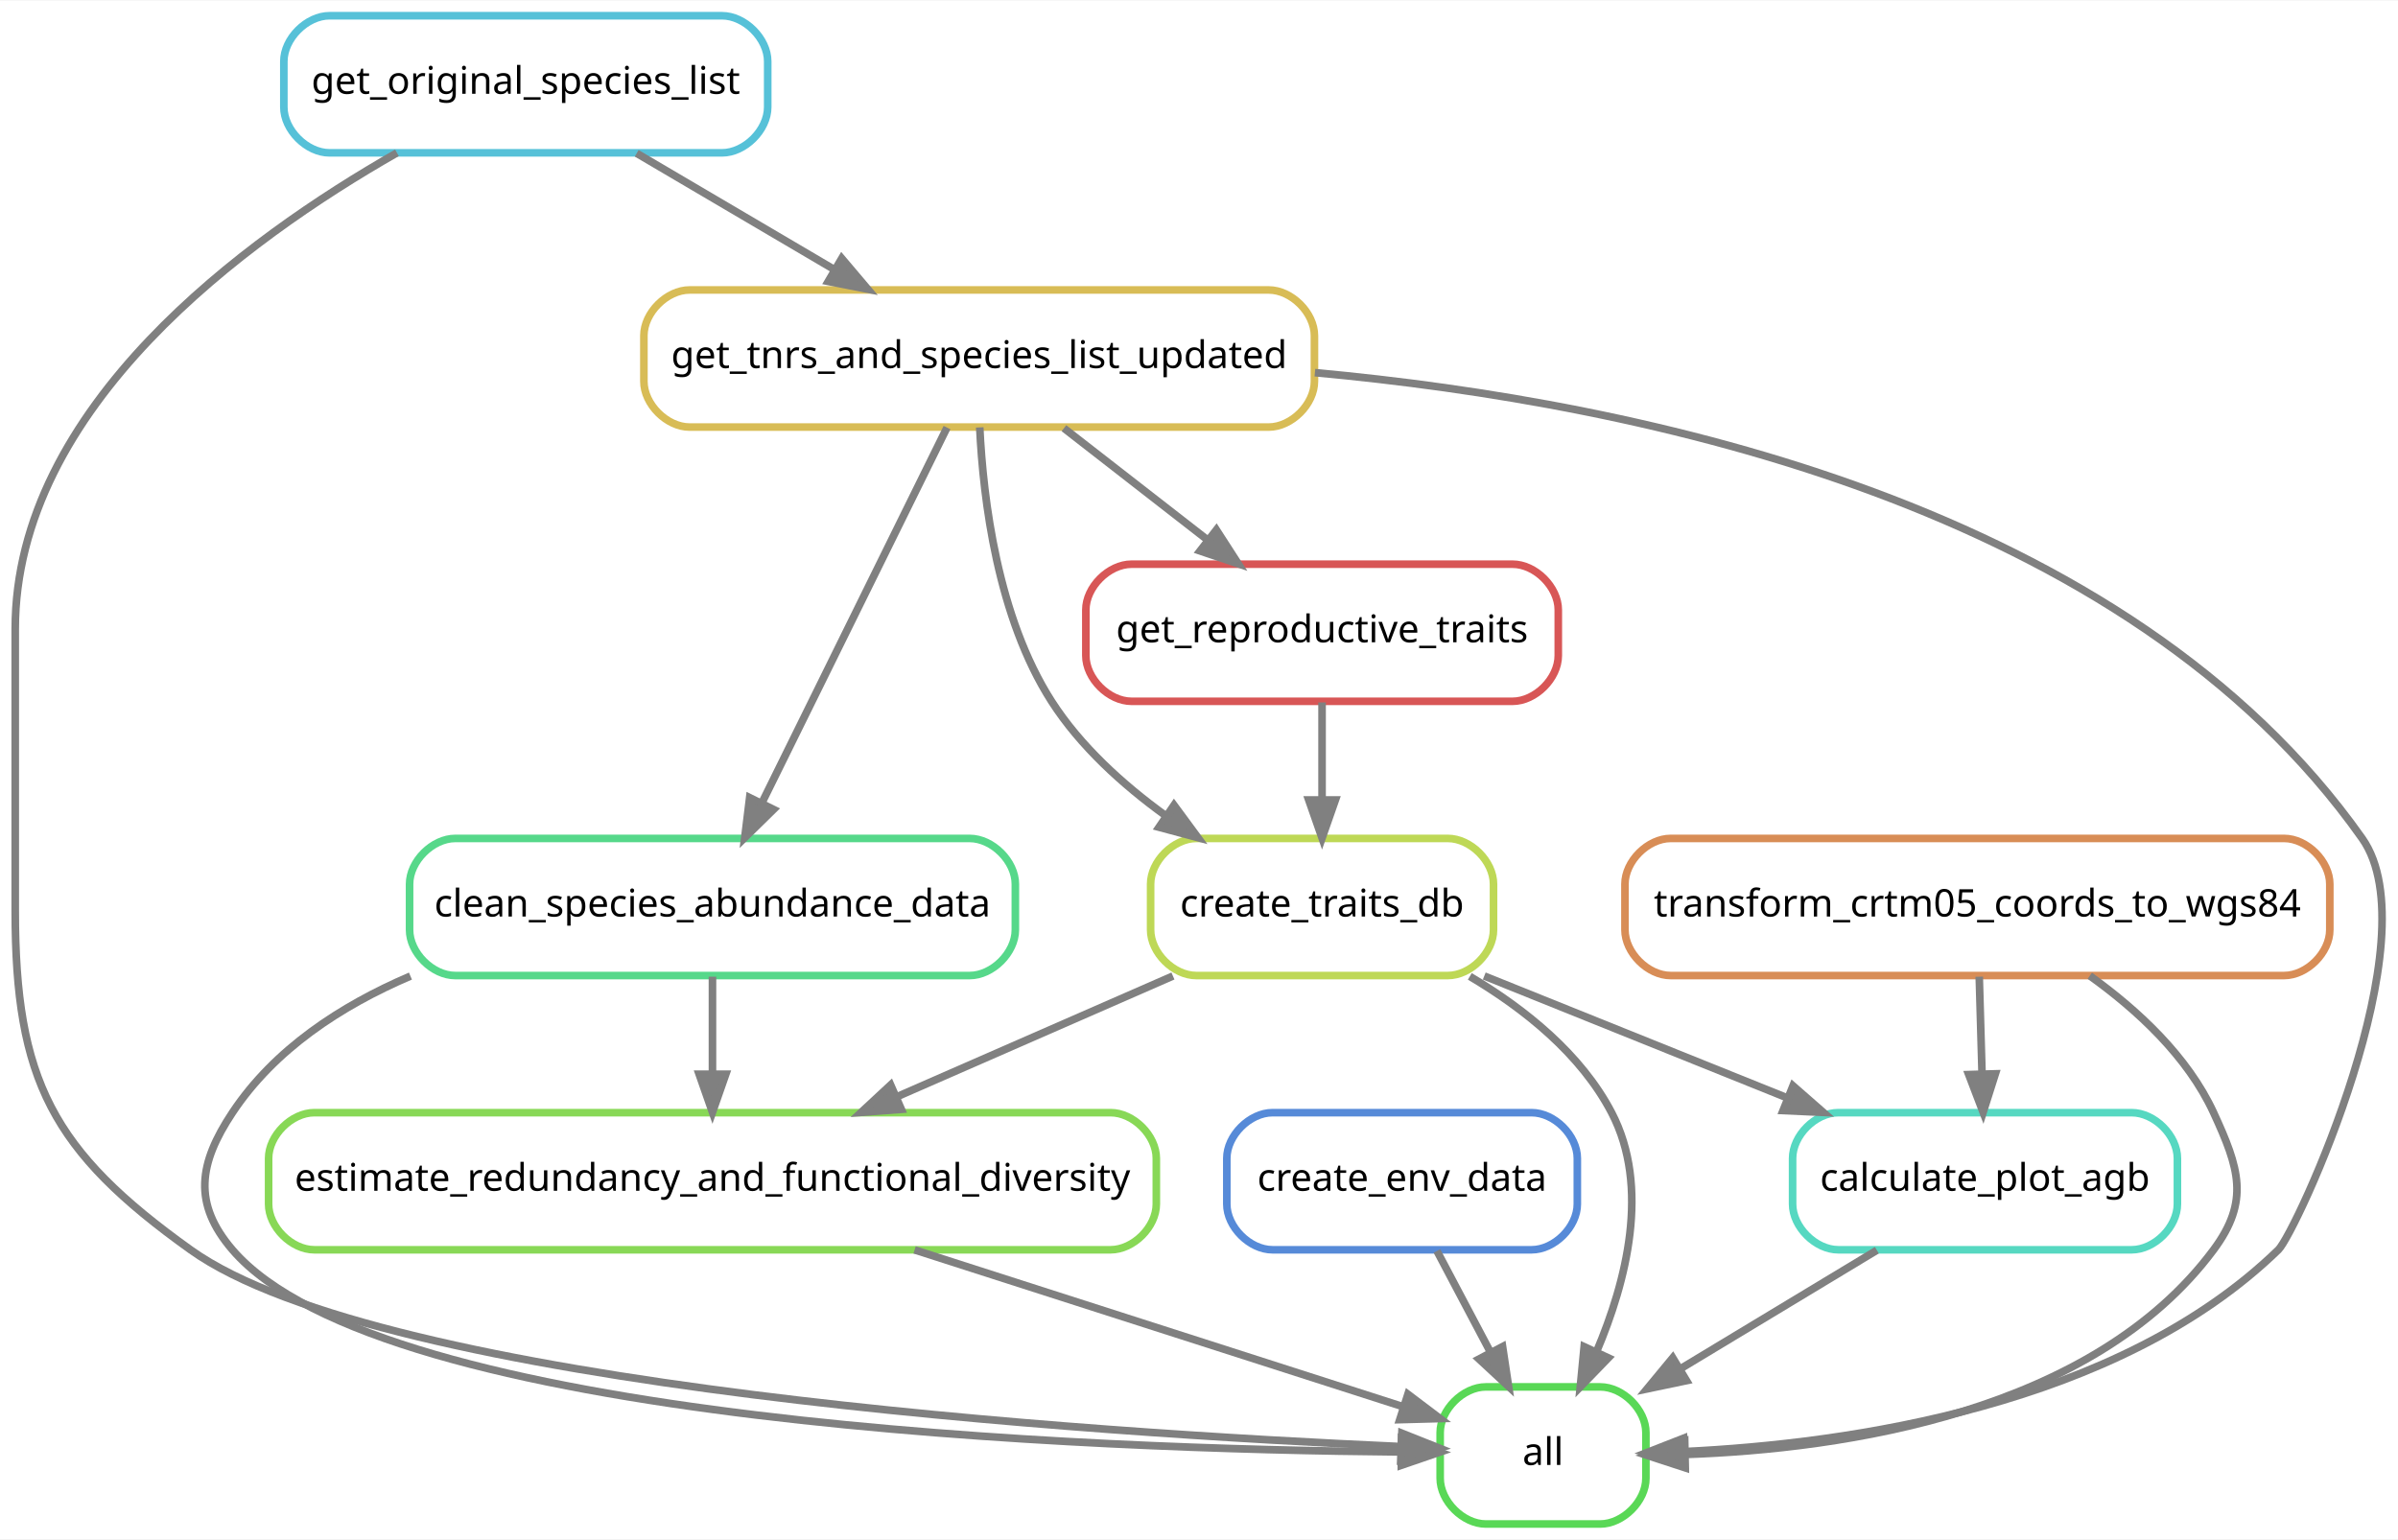
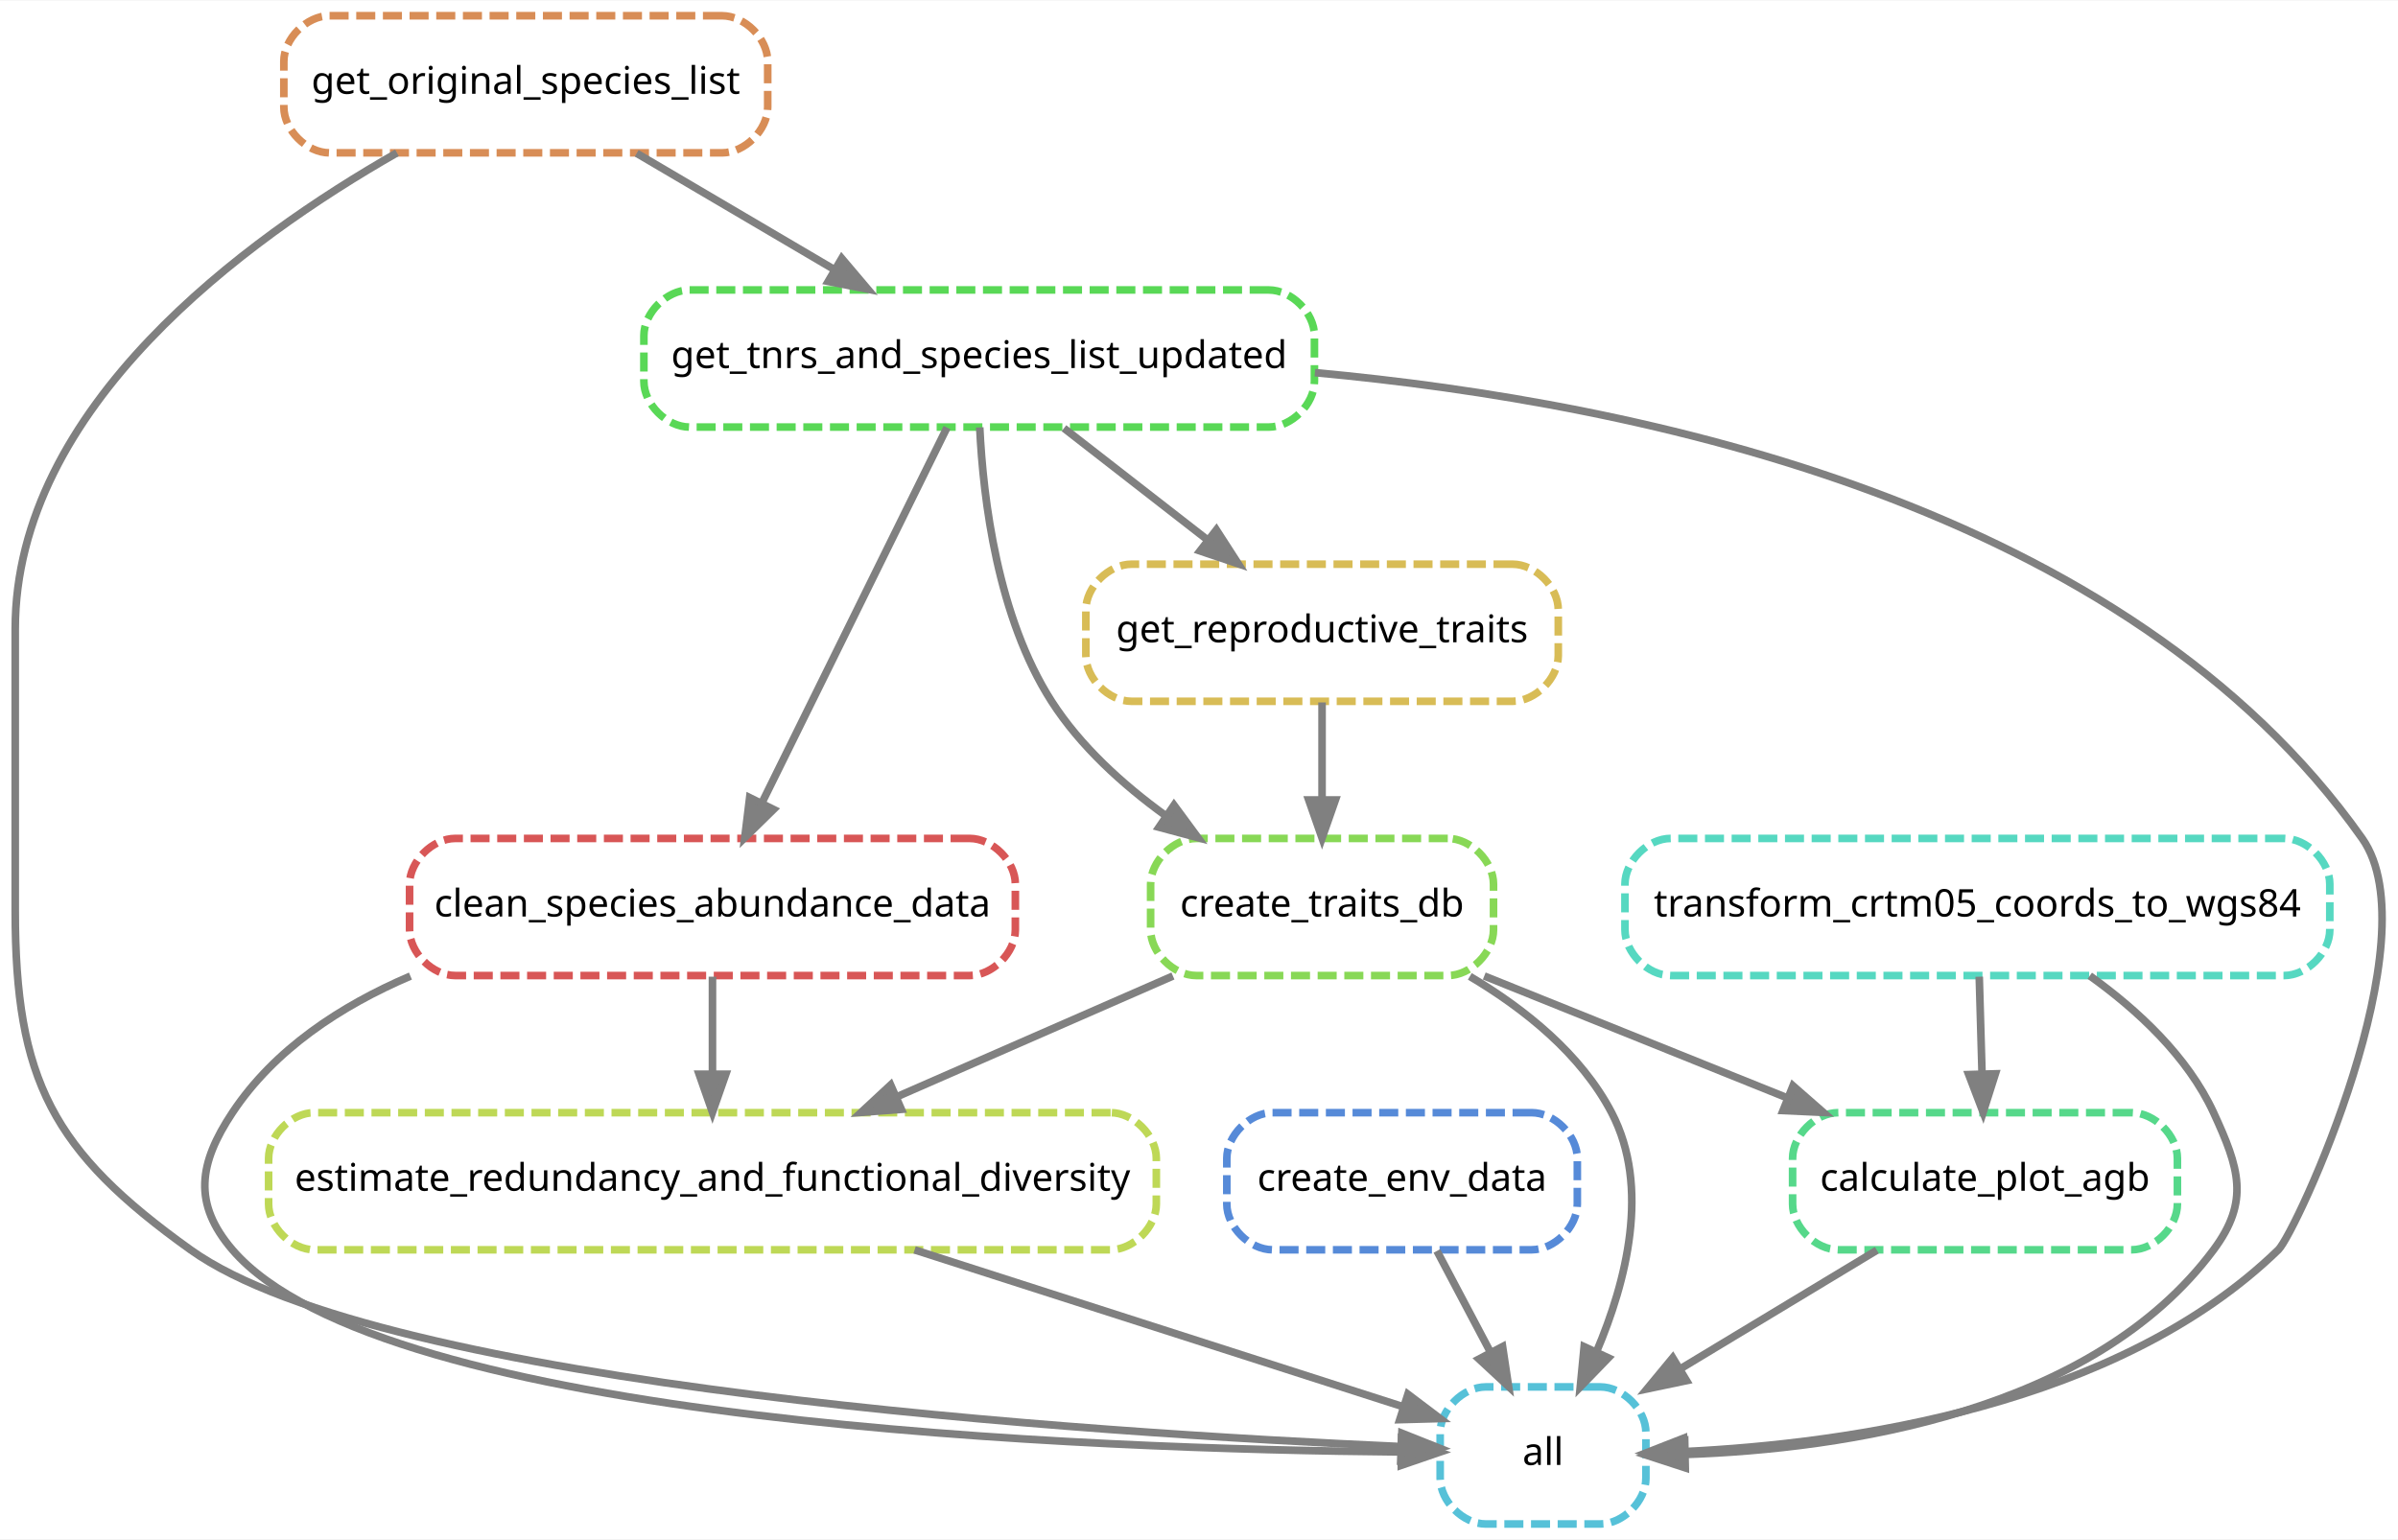
<svg xmlns="http://www.w3.org/2000/svg" width="629pt" height="404pt" viewBox="0.00 0.00 629.40 404.00">
  <g id="graph0" class="graph" transform="scale(1 1) rotate(0) translate(4 400)">
    <polygon fill="white" stroke="transparent" points="-4,4 -4,-400 625.4,-400 625.4,4 -4,4" />
    <g id="node1" class="node">
-       <path fill="none" stroke="#59d856" stroke-width="2" d="M416,-36C416,-36 386,-36 386,-36 380,-36 374,-30 374,-24 374,-24 374,-12 374,-12 374,-6 380,0 386,0 386,0 416,0 416,0 422,0 428,-6 428,-12 428,-12 428,-24 428,-24 428,-30 422,-36 416,-36" />
+       <path fill="none" stroke="#56c1d8" stroke-width="2" stroke-dasharray="5,2" d="M416,-36C416,-36 386,-36 386,-36 380,-36 374,-30 374,-24 374,-24 374,-12 374,-12 374,-6 380,0 386,0 386,0 416,0 416,0 422,0 428,-6 428,-12 428,-12 428,-24 428,-24 428,-30 422,-36 416,-36" />
      <text text-anchor="middle" x="401" y="-15.5" font-family="sans" font-size="10.00">all</text>
    </g>
    <g id="node2" class="node">
-       <path fill="none" stroke="#56c1d8" stroke-width="2" d="M185.5,-396C185.5,-396 82.5,-396 82.5,-396 76.5,-396 70.5,-390 70.5,-384 70.5,-384 70.5,-372 70.5,-372 70.5,-366 76.5,-360 82.5,-360 82.5,-360 185.5,-360 185.5,-360 191.5,-360 197.5,-366 197.5,-372 197.5,-372 197.5,-384 197.5,-384 197.5,-390 191.5,-396 185.5,-396" />
+       <path fill="none" stroke="#d88d56" stroke-width="2" stroke-dasharray="5,2" d="M185.5,-396C185.5,-396 82.5,-396 82.5,-396 76.5,-396 70.5,-390 70.5,-384 70.5,-384 70.5,-372 70.5,-372 70.5,-366 76.5,-360 82.5,-360 82.5,-360 185.5,-360 185.5,-360 191.5,-360 197.5,-366 197.5,-372 197.5,-372 197.5,-384 197.5,-384 197.5,-390 191.5,-396 185.5,-396" />
      <text text-anchor="middle" x="134" y="-375.5" font-family="sans" font-size="10.00">get_original_species_list</text>
    </g>
    <g id="edge1" class="edge">
      <path fill="none" stroke="grey" stroke-width="2" d="M100.19,-360C60.49,-337.36 0,-293.3 0,-235 0,-235 0,-235 0,-161 0,-116.47 9.79,-97.91 46,-72 96.44,-35.91 283.09,-23.9 363.61,-20.34" />
      <polygon fill="grey" stroke="grey" stroke-width="2" points="363.95,-23.83 373.8,-19.91 363.66,-16.84 363.95,-23.83" />
    </g>
    <g id="node3" class="node">
-       <path fill="none" stroke="#d8bc56" stroke-width="2" d="M329,-324C329,-324 177,-324 177,-324 171,-324 165,-318 165,-312 165,-312 165,-300 165,-300 165,-294 171,-288 177,-288 177,-288 329,-288 329,-288 335,-288 341,-294 341,-300 341,-300 341,-312 341,-312 341,-318 335,-324 329,-324" />
+       <path fill="none" stroke="#59d856" stroke-width="2" stroke-dasharray="5,2" d="M329,-324C329,-324 177,-324 177,-324 171,-324 165,-318 165,-312 165,-312 165,-300 165,-300 165,-294 171,-288 177,-288 177,-288 329,-288 329,-288 335,-288 341,-294 341,-300 341,-300 341,-312 341,-312 341,-318 335,-324 329,-324" />
      <text text-anchor="middle" x="253" y="-303.5" font-family="sans" font-size="10.00">get_tnrs_and_species_list_updated</text>
    </g>
    <g id="edge9" class="edge">
      <path fill="none" stroke="grey" stroke-width="2" d="M163.11,-359.88C178.67,-350.72 198.02,-339.34 214.78,-329.48" />
      <polygon fill="grey" stroke="grey" stroke-width="2" points="216.93,-332.28 223.78,-324.19 213.38,-326.24 216.93,-332.28" />
    </g>
    <g id="edge2" class="edge">
      <path fill="none" stroke="grey" stroke-width="2" d="M341.12,-302.29C427.32,-294.36 554.35,-267.43 616,-180 634.43,-153.87 598.53,-76.4 594,-72 551.87,-31.06 481.22,-21.08 438.08,-19.02" />
      <polygon fill="grey" stroke="grey" stroke-width="2" points="438.13,-15.52 428.01,-18.66 437.88,-22.52 438.13,-15.52" />
    </g>
    <g id="node4" class="node">
-       <path fill="none" stroke="#bed856" stroke-width="2" d="M376,-180C376,-180 310,-180 310,-180 304,-180 298,-174 298,-168 298,-168 298,-156 298,-156 298,-150 304,-144 310,-144 310,-144 376,-144 376,-144 382,-144 388,-150 388,-156 388,-156 388,-168 388,-168 388,-174 382,-180 376,-180" />
+       <path fill="none" stroke="#88d856" stroke-width="2" stroke-dasharray="5,2" d="M376,-180C376,-180 310,-180 310,-180 304,-180 298,-174 298,-168 298,-168 298,-156 298,-156 298,-150 304,-144 310,-144 310,-144 376,-144 376,-144 382,-144 388,-150 388,-156 388,-156 388,-168 388,-168 388,-174 382,-180 376,-180" />
      <text text-anchor="middle" x="343" y="-159.5" font-family="sans" font-size="10.00">create_traits_db</text>
    </g>
    <g id="edge10" class="edge">
      <path fill="none" stroke="grey" stroke-width="2" d="M253.15,-287.92C254.06,-268.95 257.85,-238.08 272,-216 279.54,-204.24 290.67,-194.15 301.89,-186.02" />
      <polygon fill="grey" stroke="grey" stroke-width="2" points="304.14,-188.73 310.43,-180.2 300.2,-182.94 304.14,-188.73" />
    </g>
    <g id="node5" class="node">
-       <path fill="none" stroke="#d85656" stroke-width="2" d="M393,-252C393,-252 293,-252 293,-252 287,-252 281,-246 281,-240 281,-240 281,-228 281,-228 281,-222 287,-216 293,-216 293,-216 393,-216 393,-216 399,-216 405,-222 405,-228 405,-228 405,-240 405,-240 405,-246 399,-252 393,-252" />
+       <path fill="none" stroke="#d8bc56" stroke-width="2" stroke-dasharray="5,2" d="M393,-252C393,-252 293,-252 293,-252 287,-252 281,-246 281,-240 281,-240 281,-228 281,-228 281,-222 287,-216 293,-216 293,-216 393,-216 393,-216 399,-216 405,-222 405,-228 405,-228 405,-240 405,-240 405,-246 399,-252 393,-252" />
      <text text-anchor="middle" x="343" y="-231.5" font-family="sans" font-size="10.00">get_reproductive_traits</text>
    </g>
    <g id="edge12" class="edge">
      <path fill="none" stroke="grey" stroke-width="2" d="M275.25,-287.7C286.58,-278.88 300.53,-268.03 312.82,-258.47" />
      <polygon fill="grey" stroke="grey" stroke-width="2" points="315.26,-261.01 321.01,-252.1 310.97,-255.48 315.26,-261.01" />
    </g>
    <g id="node9" class="node">
-       <path fill="none" stroke="#56d88a" stroke-width="2" d="M250.5,-180C250.5,-180 115.5,-180 115.5,-180 109.5,-180 103.5,-174 103.5,-168 103.5,-168 103.5,-156 103.5,-156 103.5,-150 109.5,-144 115.5,-144 115.5,-144 250.5,-144 250.5,-144 256.5,-144 262.5,-150 262.5,-156 262.5,-156 262.5,-168 262.5,-168 262.5,-174 256.5,-180 250.5,-180" />
+       <path fill="none" stroke="#d85656" stroke-width="2" stroke-dasharray="5,2" d="M250.5,-180C250.5,-180 115.5,-180 115.5,-180 109.5,-180 103.5,-174 103.5,-168 103.5,-168 103.5,-156 103.5,-156 103.5,-150 109.5,-144 115.5,-144 115.5,-144 250.5,-144 250.5,-144 256.5,-144 262.5,-150 262.5,-156 262.5,-156 262.5,-168 262.5,-168 262.5,-174 256.5,-180 250.5,-180" />
      <text text-anchor="middle" x="183" y="-159.5" font-family="sans" font-size="10.00">clean_species_abundance_data</text>
    </g>
    <g id="edge15" class="edge">
      <path fill="none" stroke="grey" stroke-width="2" d="M244.56,-287.87C232.47,-263.35 210.13,-218.03 195.94,-189.26" />
      <polygon fill="grey" stroke="grey" stroke-width="2" points="199.03,-187.61 191.47,-180.19 192.76,-190.71 199.03,-187.61" />
    </g>
    <g id="edge3" class="edge">
      <path fill="none" stroke="grey" stroke-width="2" d="M381.78,-143.78C396.18,-135.24 410.96,-123.4 419,-108 429.2,-88.45 422.88,-63.7 415.05,-45.26" />
      <polygon fill="grey" stroke="grey" stroke-width="2" points="418.14,-43.61 410.77,-36 411.79,-46.55 418.14,-43.61" />
    </g>
    <g id="node7" class="node">
-       <path fill="none" stroke="#56d8c1" stroke-width="2" d="M555.5,-108C555.5,-108 478.5,-108 478.5,-108 472.5,-108 466.5,-102 466.5,-96 466.5,-96 466.5,-84 466.5,-84 466.5,-78 472.5,-72 478.5,-72 478.5,-72 555.5,-72 555.5,-72 561.5,-72 567.5,-78 567.5,-84 567.5,-84 567.5,-96 567.5,-96 567.5,-102 561.5,-108 555.5,-108" />
+       <path fill="none" stroke="#56d88a" stroke-width="2" stroke-dasharray="5,2" d="M555.5,-108C555.5,-108 478.5,-108 478.5,-108 472.5,-108 466.5,-102 466.5,-96 466.5,-96 466.5,-84 466.5,-84 466.5,-78 472.5,-72 478.5,-72 478.5,-72 555.5,-72 555.5,-72 561.5,-72 567.5,-78 567.5,-84 567.5,-84 567.5,-96 567.5,-96 567.5,-102 561.5,-108 555.5,-108" />
      <text text-anchor="middle" x="517" y="-87.5" font-family="sans" font-size="10.00">calculate_plot_agb</text>
    </g>
    <g id="edge14" class="edge">
      <path fill="none" stroke="grey" stroke-width="2" d="M385.57,-143.88C409.56,-134.22 439.73,-122.09 465.1,-111.88" />
      <polygon fill="grey" stroke="grey" stroke-width="2" points="466.6,-115.05 474.57,-108.07 463.99,-108.55 466.6,-115.05" />
    </g>
    <g id="node10" class="node">
-       <path fill="none" stroke="#88d856" stroke-width="2" d="M287.5,-108C287.5,-108 78.5,-108 78.5,-108 72.5,-108 66.5,-102 66.5,-96 66.5,-96 66.5,-84 66.5,-84 66.5,-78 72.5,-72 78.5,-72 78.5,-72 287.5,-72 287.5,-72 293.5,-72 299.5,-78 299.5,-84 299.5,-84 299.5,-96 299.5,-96 299.5,-102 293.5,-108 287.5,-108" />
+       <path fill="none" stroke="#bed856" stroke-width="2" stroke-dasharray="5,2" d="M287.5,-108C287.5,-108 78.5,-108 78.5,-108 72.5,-108 66.5,-102 66.5,-96 66.5,-96 66.5,-84 66.5,-84 66.5,-78 72.5,-72 78.5,-72 78.5,-72 287.5,-72 287.5,-72 293.5,-72 299.5,-78 299.5,-84 299.5,-84 299.5,-96 299.5,-96 299.5,-102 293.5,-108 287.5,-108" />
      <text text-anchor="middle" x="183" y="-87.5" font-family="sans" font-size="10.00">estimate_redundancy_and_functional_diversity</text>
    </g>
    <g id="edge17" class="edge">
      <path fill="none" stroke="grey" stroke-width="2" d="M303.86,-143.88C281.99,-134.31 254.54,-122.3 231.34,-112.15" />
      <polygon fill="grey" stroke="grey" stroke-width="2" points="232.58,-108.87 222.01,-108.07 229.77,-115.28 232.58,-108.87" />
    </g>
    <g id="edge11" class="edge">
      <path fill="none" stroke="grey" stroke-width="2" d="M343,-215.7C343,-207.98 343,-198.71 343,-190.11" />
      <polygon fill="grey" stroke="grey" stroke-width="2" points="346.5,-190.1 343,-180.1 339.5,-190.1 346.5,-190.1" />
    </g>
    <g id="node6" class="node">
-       <path fill="none" stroke="#568ad8" stroke-width="2" d="M398,-108C398,-108 330,-108 330,-108 324,-108 318,-102 318,-96 318,-96 318,-84 318,-84 318,-78 324,-72 330,-72 330,-72 398,-72 398,-72 404,-72 410,-78 410,-84 410,-84 410,-96 410,-96 410,-102 404,-108 398,-108" />
+       <path fill="none" stroke="#568ad8" stroke-width="2" stroke-dasharray="5,2" d="M398,-108C398,-108 330,-108 330,-108 324,-108 318,-102 318,-96 318,-96 318,-84 318,-84 318,-78 324,-72 330,-72 330,-72 398,-72 398,-72 404,-72 410,-78 410,-84 410,-84 410,-96 410,-96 410,-102 404,-108 398,-108" />
      <text text-anchor="middle" x="364" y="-87.5" font-family="sans" font-size="10.00">create_env_data</text>
    </g>
    <g id="edge4" class="edge">
      <path fill="none" stroke="grey" stroke-width="2" d="M373.15,-71.7C377.4,-63.64 382.56,-53.89 387.27,-44.98" />
      <polygon fill="grey" stroke="grey" stroke-width="2" points="390.38,-46.58 391.96,-36.1 384.19,-43.31 390.38,-46.58" />
    </g>
    <g id="edge5" class="edge">
      <path fill="none" stroke="grey" stroke-width="2" d="M488.62,-71.88C473.12,-62.52 453.75,-50.83 437.17,-40.83" />
      <polygon fill="grey" stroke="grey" stroke-width="2" points="438.66,-37.64 428.29,-35.47 435.04,-43.63 438.66,-37.64" />
    </g>
    <g id="node8" class="node">
-       <path fill="none" stroke="#d88d56" stroke-width="2" d="M595.5,-180C595.5,-180 434.5,-180 434.5,-180 428.5,-180 422.5,-174 422.5,-168 422.5,-168 422.5,-156 422.5,-156 422.5,-150 428.5,-144 434.5,-144 434.5,-144 595.5,-144 595.5,-144 601.5,-144 607.5,-150 607.5,-156 607.5,-156 607.5,-168 607.5,-168 607.5,-174 601.5,-180 595.5,-180" />
+       <path fill="none" stroke="#56d8c1" stroke-width="2" stroke-dasharray="5,2" d="M595.5,-180C595.5,-180 434.5,-180 434.5,-180 428.5,-180 422.5,-174 422.5,-168 422.5,-168 422.5,-156 422.5,-156 422.5,-150 428.5,-144 434.5,-144 434.5,-144 595.5,-144 595.5,-144 601.5,-144 607.5,-150 607.5,-156 607.5,-156 607.5,-168 607.5,-168 607.5,-174 601.5,-180 595.5,-180" />
      <text text-anchor="middle" x="515" y="-159.5" font-family="sans" font-size="10.00">transform_crtm05_coords_to_wgs84</text>
    </g>
    <g id="edge8" class="edge">
      <path fill="none" stroke="grey" stroke-width="2" d="M544.5,-143.94C556.98,-134.99 570.19,-122.79 577,-108 583.7,-93.47 586.54,-84.84 577,-72 545.22,-29.24 480.03,-19.71 438.52,-18.26" />
      <polygon fill="grey" stroke="grey" stroke-width="2" points="438.33,-14.75 428.26,-18.04 438.19,-21.75 438.33,-14.75" />
    </g>
    <g id="edge13" class="edge">
      <path fill="none" stroke="grey" stroke-width="2" d="M515.49,-143.7C515.71,-135.98 515.98,-126.71 516.23,-118.11" />
      <polygon fill="grey" stroke="grey" stroke-width="2" points="519.72,-118.2 516.51,-108.1 512.73,-118 519.72,-118.2" />
    </g>
    <g id="edge6" class="edge">
      <path fill="none" stroke="grey" stroke-width="2" d="M103.73,-143.86C85.39,-136.02 68.03,-124.61 57,-108 48.15,-94.67 46.58,-84.14 57,-72 96.2,-26.29 282.86,-19.63 363.62,-18.92" />
      <polygon fill="grey" stroke="grey" stroke-width="2" points="363.86,-22.42 373.84,-18.86 363.81,-15.42 363.86,-22.42" />
    </g>
    <g id="edge16" class="edge">
      <path fill="none" stroke="grey" stroke-width="2" d="M183,-143.7C183,-135.98 183,-126.71 183,-118.11" />
      <polygon fill="grey" stroke="grey" stroke-width="2" points="186.5,-118.1 183,-108.1 179.5,-118.1 186.5,-118.1" />
    </g>
    <g id="edge7" class="edge">
      <path fill="none" stroke="grey" stroke-width="2" d="M236.05,-71.97C275.74,-59.22 329.01,-42.12 364.14,-30.84" />
      <polygon fill="grey" stroke="grey" stroke-width="2" points="365.53,-34.07 373.98,-27.68 363.39,-27.4 365.53,-34.07" />
    </g>
  </g>
</svg>
